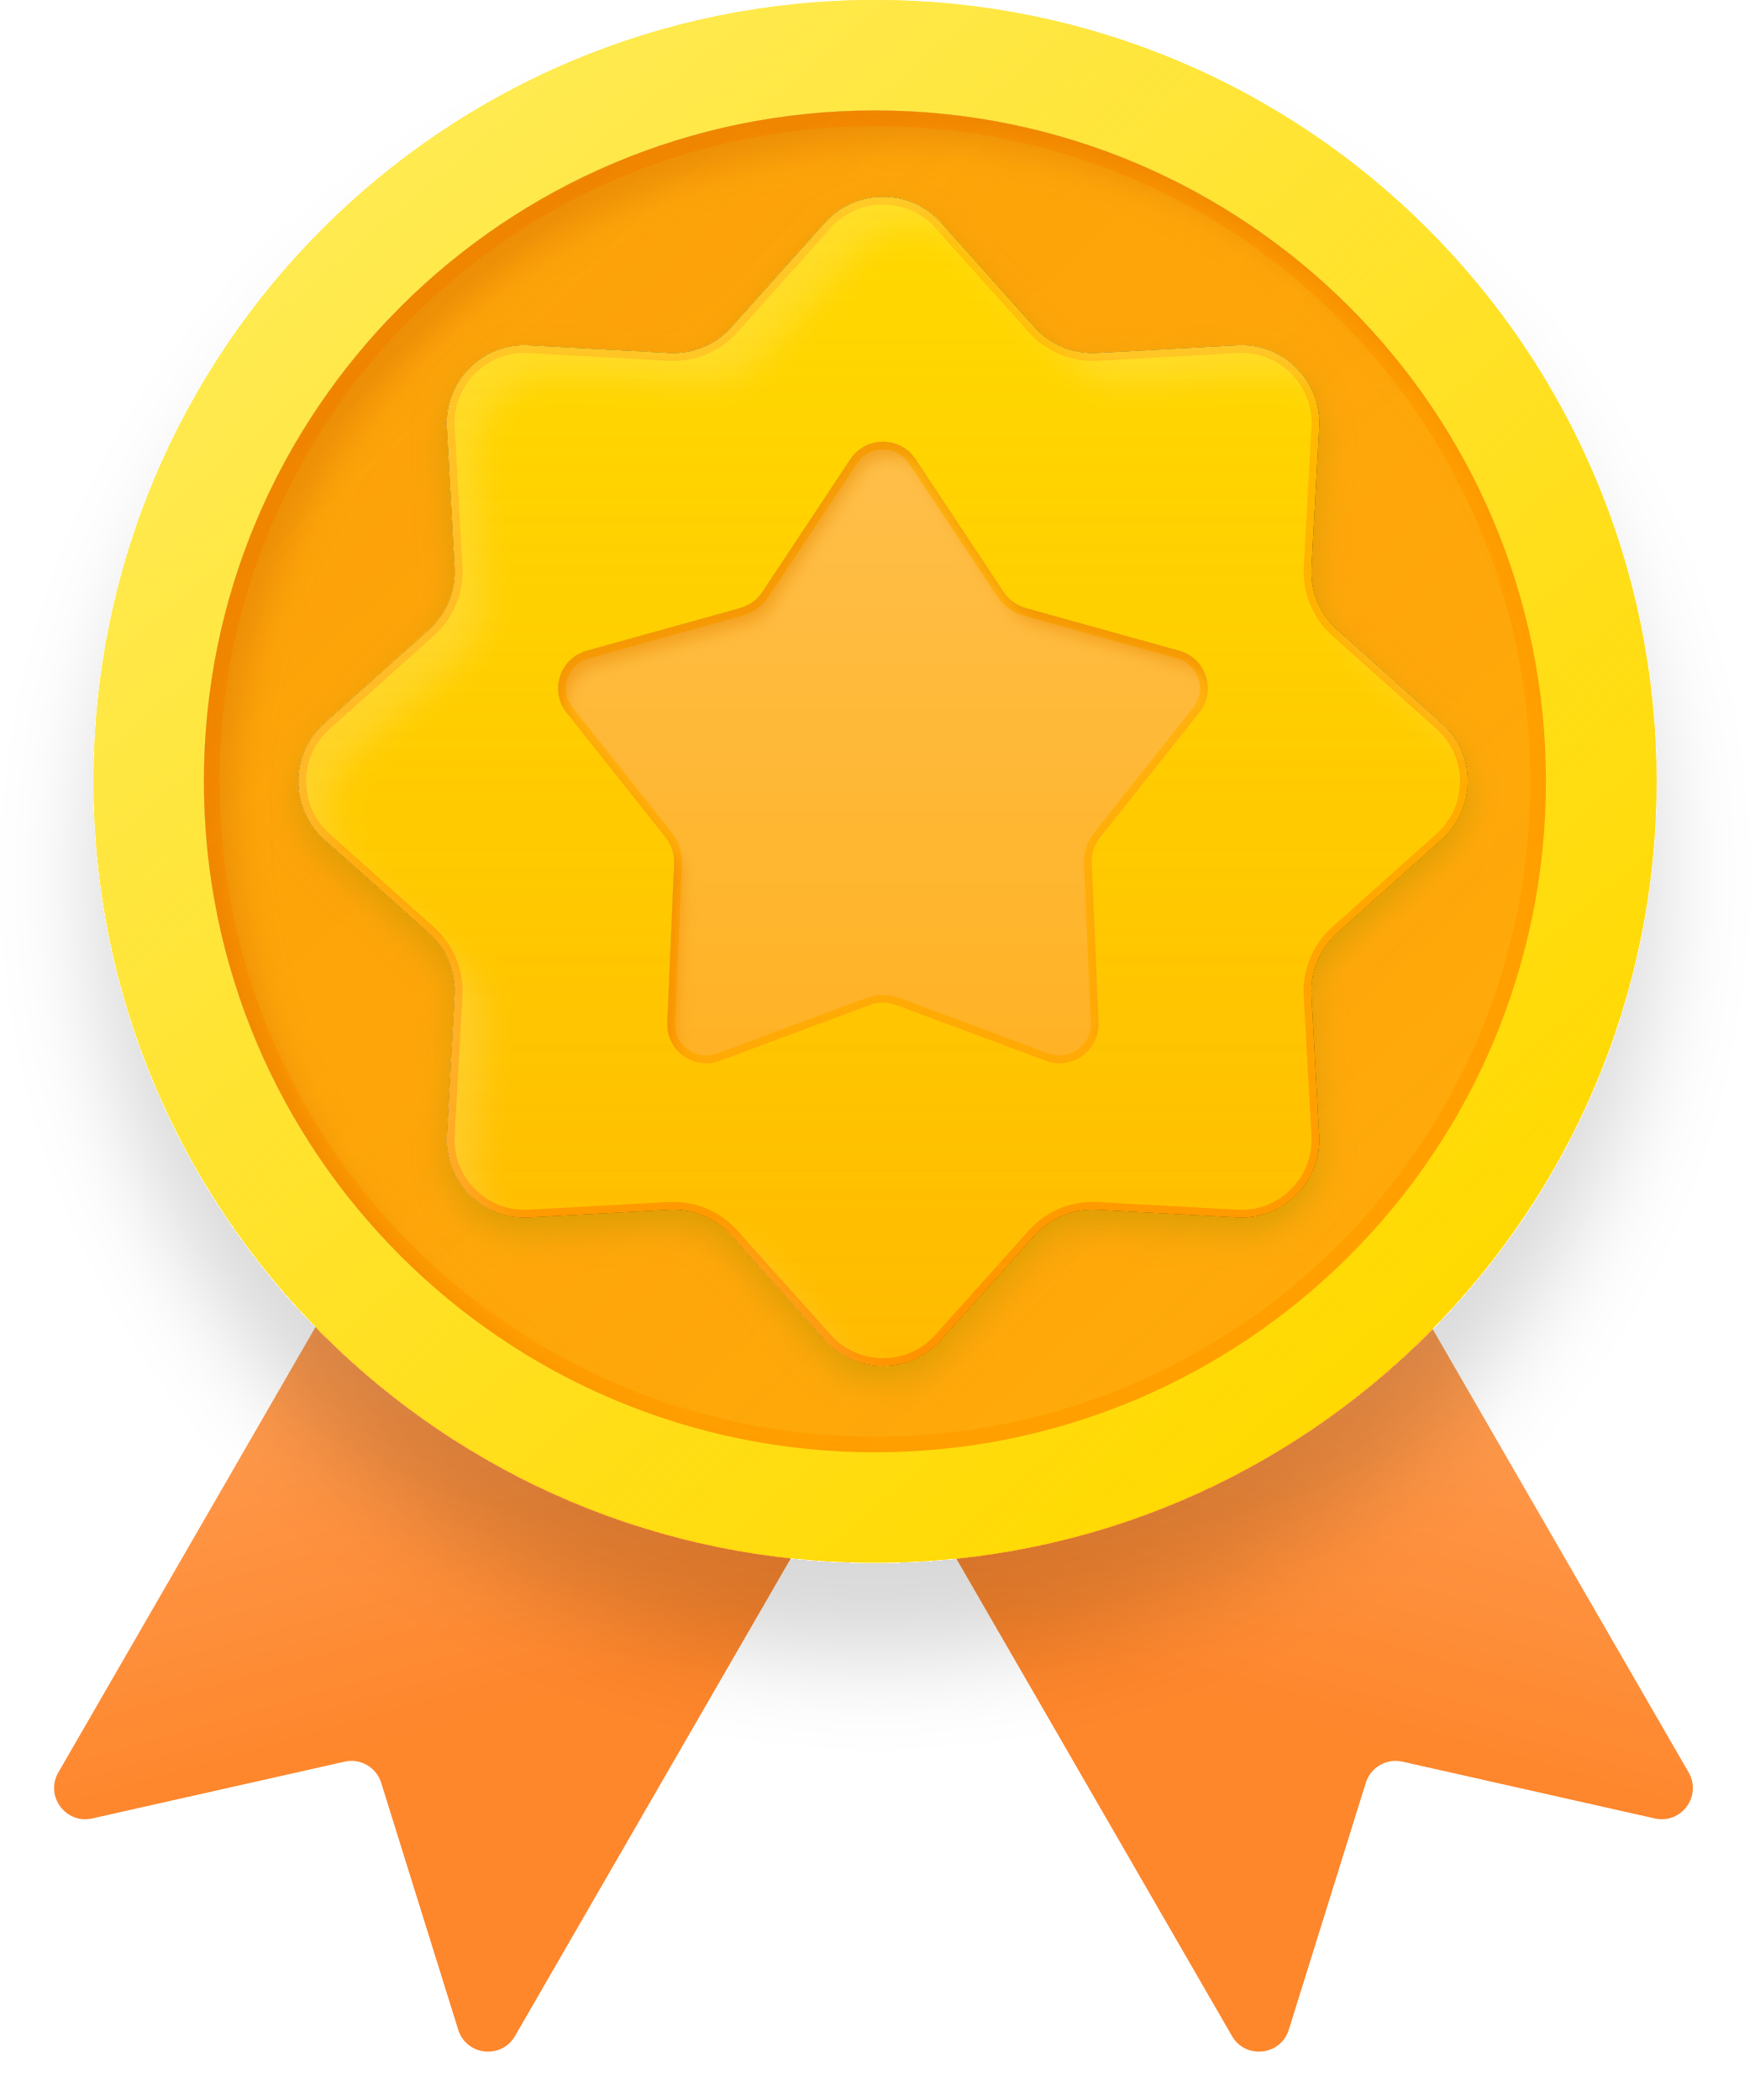
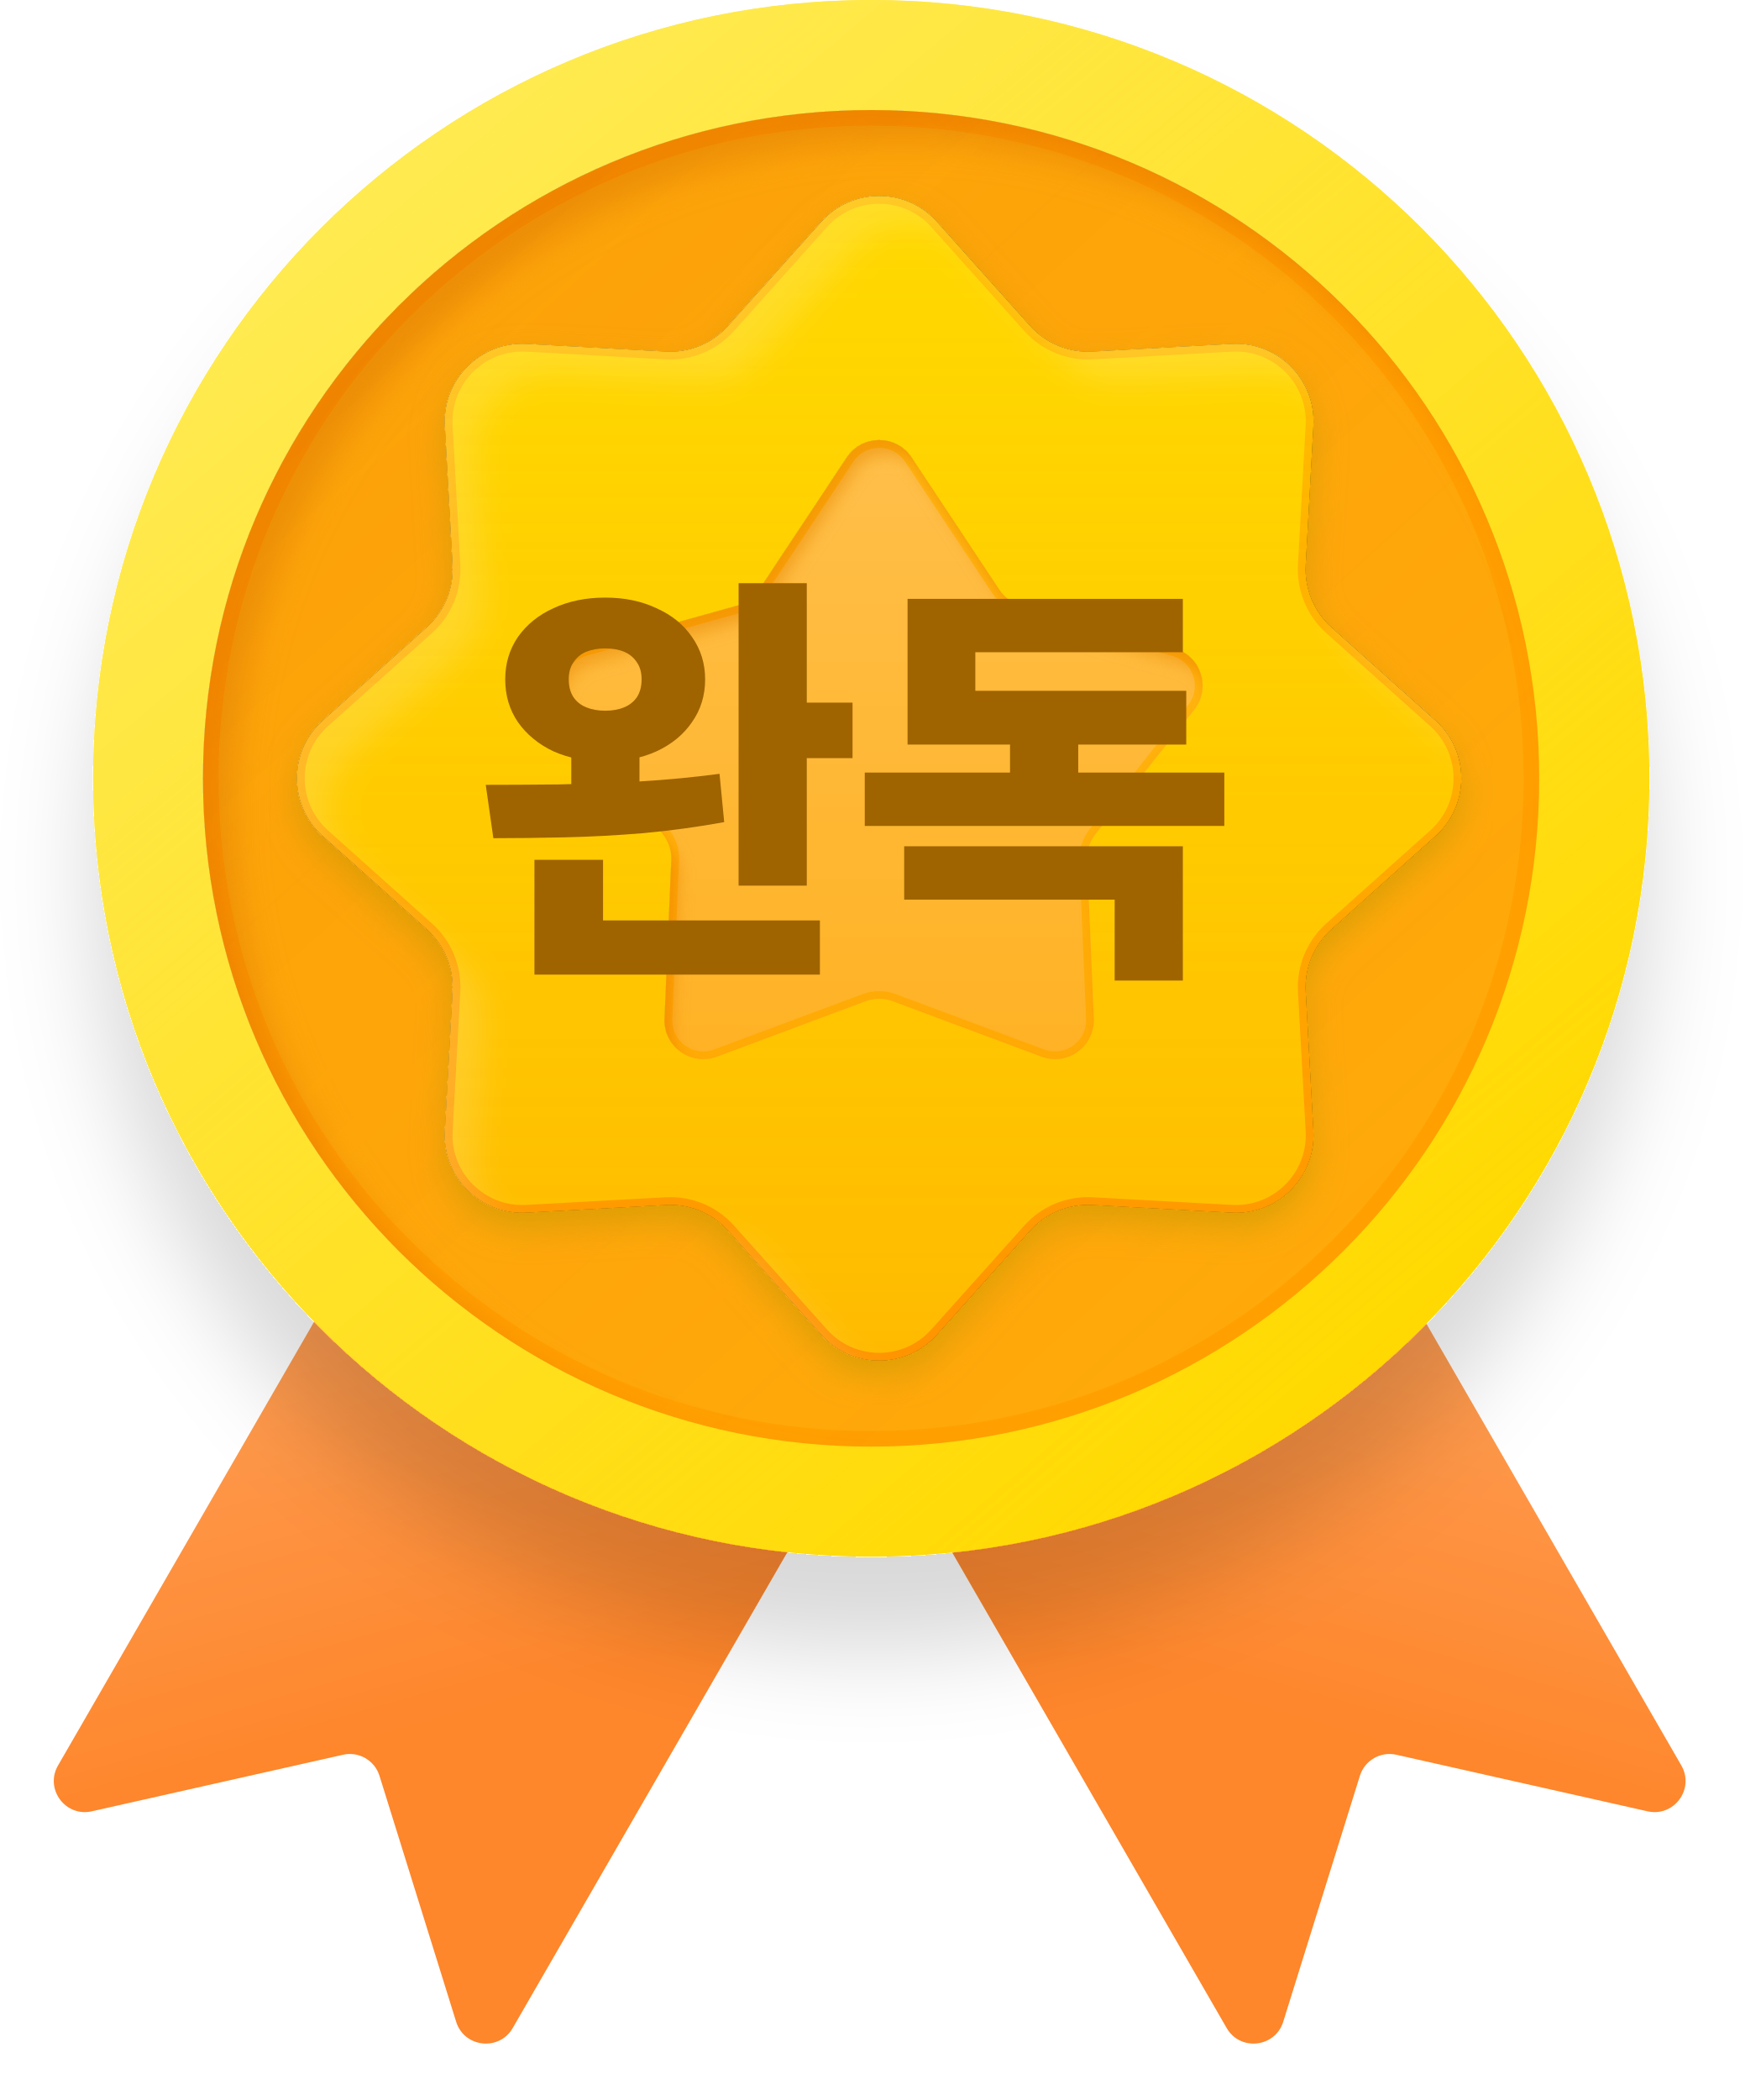
- <svg xmlns="http://www.w3.org/2000/svg" width="66" height="79" viewBox="0 0 66 79" fill="none">
-   <path d="M33.214 12.95C33.538 12.389 34.256 12.196 34.817 12.52L49.961 21.264C50.522 21.587 50.714 22.305 50.39 22.866L19.371 76.594C18.86 77.479 17.539 77.332 17.235 76.356L14.338 67.068C14.156 66.484 13.557 66.138 12.961 66.272L3.469 68.408C2.471 68.633 1.683 67.562 2.195 66.677L33.214 12.95Z" fill="#FE862B" />
-   <path d="M33.214 12.95C33.538 12.389 34.256 12.196 34.817 12.52L49.961 21.264C50.522 21.587 50.714 22.305 50.39 22.866L19.371 76.594C18.86 77.479 17.539 77.332 17.235 76.356L14.338 67.068C14.156 66.484 13.557 66.138 12.961 66.272L3.469 68.408C2.471 68.633 1.683 67.562 2.195 66.677L33.214 12.95Z" fill="url(#paint0_linear_2467_38220)" fill-opacity="0.2" />
-   <path d="M32.497 12.95C32.173 12.389 31.455 12.196 30.894 12.52L15.75 21.264C15.189 21.587 14.997 22.305 15.321 22.866L46.34 76.594C46.852 77.479 48.172 77.332 48.477 76.356L51.373 67.068C51.554 66.484 52.154 66.138 52.75 66.272L62.242 68.408C63.24 68.633 64.028 67.562 63.516 66.677L32.497 12.95Z" fill="#FE862B" />
-   <path d="M32.497 12.95C32.173 12.389 31.455 12.196 30.894 12.52L15.75 21.264C15.189 21.587 14.997 22.305 15.321 22.866L46.34 76.594C46.852 77.479 48.172 77.332 48.477 76.356L51.373 67.068C51.554 66.484 52.154 66.138 52.75 66.272L62.242 68.408C63.24 68.633 64.028 67.562 63.516 66.677L32.497 12.95Z" fill="url(#paint1_linear_2467_38220)" fill-opacity="0.2" />
-   <g filter="url(#filter0_d_2467_38220)">
-     <circle cx="32.915" cy="29.396" r="29.396" fill="#FFD900" />
-     <circle cx="32.915" cy="29.396" r="29.396" fill="url(#paint2_linear_2467_38220)" fill-opacity="0.6" />
+ <svg xmlns="http://www.w3.org/2000/svg" width="52" height="62" viewBox="0 0 52 62" fill="none">
+   <path d="M25.963 10.123C26.216 9.684 26.777 9.533 27.216 9.787L39.055 16.622C39.493 16.875 39.644 17.436 39.391 17.875L15.141 59.876C14.742 60.568 13.709 60.453 13.471 59.69L11.207 52.429C11.065 51.972 10.596 51.702 10.13 51.807L2.71 53.477C1.93 53.652 1.314 52.816 1.714 52.123L25.963 10.123Z" fill="#FE862B" />
+   <path d="M25.963 10.123C26.216 9.684 26.777 9.533 27.216 9.787L39.055 16.622C39.493 16.875 39.644 17.436 39.391 17.875L15.141 59.876C14.742 60.568 13.709 60.453 13.471 59.69L11.207 52.429C11.065 51.972 10.596 51.702 10.13 51.807L2.71 53.477C1.93 53.652 1.314 52.816 1.714 52.123L25.963 10.123Z" fill="url(#paint0_linear_3959_62091)" fill-opacity="0.2" />
+   <path d="M25.404 10.123C25.151 9.684 24.59 9.533 24.151 9.787L12.312 16.622C11.874 16.875 11.723 17.436 11.977 17.875L36.226 59.876C36.626 60.568 37.658 60.453 37.896 59.69L40.16 52.429C40.302 51.972 40.771 51.702 41.237 51.807L48.657 53.477C49.437 53.652 50.053 52.816 49.653 52.123L25.404 10.123Z" fill="#FE862B" />
+   <path d="M25.404 10.123C25.151 9.684 24.59 9.533 24.151 9.787L12.312 16.622C11.874 16.875 11.723 17.436 11.977 17.875L36.226 59.876C36.626 60.568 37.658 60.453 37.896 59.69L40.16 52.429C40.302 51.972 40.771 51.702 41.237 51.807L48.657 53.477C49.437 53.652 50.053 52.816 49.653 52.123L25.404 10.123Z" fill="url(#paint1_linear_3959_62091)" fill-opacity="0.2" />
+   <g filter="url(#filter0_d_3959_62091)">
+     <circle cx="25.73" cy="22.98" r="22.98" fill="#FFD900" />
+     <circle cx="25.73" cy="22.98" r="22.98" fill="url(#paint2_linear_3959_62091)" fill-opacity="0.6" />
  </g>
-   <g filter="url(#filter1_i_2467_38220)">
-     <circle cx="32.91" cy="29.395" r="25.239" fill="#FFA90A" />
-     <circle cx="32.91" cy="29.395" r="25.239" fill="url(#paint3_linear_2467_38220)" fill-opacity="0.1" style="mix-blend-mode:multiply" />
+   <g filter="url(#filter1_i_3959_62091)">
+     <circle cx="25.726" cy="22.98" r="19.73" fill="#FFA90A" />
+     <circle cx="25.726" cy="22.98" r="19.73" fill="url(#paint3_linear_3959_62091)" fill-opacity="0.1" style="mix-blend-mode:multiply" />
  </g>
-   <circle cx="32.91" cy="29.395" r="24.945" stroke="#A66C00" style="mix-blend-mode:soft-light" stroke-width="0.587" />
-   <g filter="url(#filter2_di_2467_38220)">
-     <path d="M31.029 8.379C32.195 7.076 34.234 7.076 35.401 8.379L38.917 12.307C39.512 12.971 40.375 13.329 41.265 13.28L46.53 12.989C48.275 12.892 49.717 14.334 49.621 16.08L49.33 21.345C49.281 22.234 49.638 23.098 50.302 23.692L54.231 27.209C55.533 28.375 55.533 30.414 54.231 31.58L50.302 35.097C49.638 35.691 49.281 36.555 49.33 37.445L49.621 42.71C49.717 44.455 48.275 45.897 46.53 45.8L41.265 45.509C40.375 45.46 39.512 45.818 38.917 46.482L35.401 50.41C34.234 51.713 32.195 51.713 31.029 50.41L27.512 46.482C26.918 45.818 26.054 45.46 25.165 45.509L19.9 45.8C18.154 45.897 16.713 44.455 16.809 42.71L17.1 37.445C17.149 36.555 16.792 35.691 16.128 35.097L12.199 31.58C10.897 30.414 10.897 28.375 12.199 27.209L16.128 23.692C16.792 23.098 17.149 22.234 17.1 21.345L16.809 16.08C16.713 14.334 18.154 12.892 19.9 12.989L25.165 13.28C26.054 13.329 26.918 12.971 27.512 12.307L31.029 8.379Z" fill="#FFD900" />
-     <path d="M31.029 8.379C32.195 7.076 34.234 7.076 35.401 8.379L38.917 12.307C39.512 12.971 40.375 13.329 41.265 13.28L46.53 12.989C48.275 12.892 49.717 14.334 49.621 16.08L49.33 21.345C49.281 22.234 49.638 23.098 50.302 23.692L54.231 27.209C55.533 28.375 55.533 30.414 54.231 31.58L50.302 35.097C49.638 35.691 49.281 36.555 49.33 37.445L49.621 42.71C49.717 44.455 48.275 45.897 46.53 45.8L41.265 45.509C40.375 45.46 39.512 45.818 38.917 46.482L35.401 50.41C34.234 51.713 32.195 51.713 31.029 50.41L27.512 46.482C26.918 45.818 26.054 45.46 25.165 45.509L19.9 45.8C18.154 45.897 16.713 44.455 16.809 42.71L17.1 37.445C17.149 36.555 16.792 35.691 16.128 35.097L12.199 31.58C10.897 30.414 10.897 28.375 12.199 27.209L16.128 23.692C16.792 23.098 17.149 22.234 17.1 21.345L16.809 16.08C16.713 14.334 18.154 12.892 19.9 12.989L25.165 13.28C26.054 13.329 26.918 12.971 27.512 12.307L31.029 8.379Z" fill="url(#paint4_linear_2467_38220)" fill-opacity="0.5" style="mix-blend-mode:hard-light" />
-     <path d="M31.139 8.477C32.246 7.239 34.183 7.239 35.291 8.477L38.809 12.405C39.432 13.102 40.34 13.478 41.273 13.427L46.538 13.135C48.196 13.043 49.566 14.413 49.475 16.071L49.184 21.337C49.132 22.271 49.507 23.178 50.204 23.802L54.133 27.318C55.37 28.426 55.37 30.363 54.133 31.471L50.204 34.988C49.507 35.612 49.132 36.519 49.184 37.453L49.475 42.718C49.566 44.376 48.196 45.746 46.538 45.654L41.273 45.363C40.34 45.312 39.432 45.687 38.809 46.384L35.291 50.312C34.183 51.55 32.246 51.55 31.139 50.312L27.622 46.384C26.998 45.687 26.091 45.312 25.157 45.363L19.892 45.654C18.234 45.746 16.863 44.376 16.955 42.718L17.247 37.453C17.299 36.519 16.922 35.612 16.226 34.988L12.297 31.471C11.06 30.363 11.06 28.426 12.297 27.318L16.226 23.802C16.922 23.178 17.299 22.271 17.247 21.337L16.955 16.071C16.864 14.413 18.234 13.043 19.892 13.135L25.157 13.427C26.091 13.478 26.998 13.102 27.622 12.405L31.139 8.477Z" stroke="#2C1D00" style="mix-blend-mode:soft-light" stroke-width="0.293" />
+   <circle cx="25.726" cy="22.98" r="19.501" stroke="#A66C00" style="mix-blend-mode:soft-light" stroke-width="0.459" />
+   <g filter="url(#filter2_di_3959_62091)">
+     <path d="M24.254 6.549C25.165 5.531 26.759 5.531 27.671 6.549L30.42 9.62C30.885 10.139 31.56 10.419 32.255 10.38L36.371 10.153C37.736 10.078 38.863 11.205 38.788 12.569L38.56 16.685C38.522 17.38 38.801 18.055 39.32 18.52L42.391 21.27C43.41 22.181 43.41 23.775 42.391 24.687L39.32 27.436C38.801 27.901 38.522 28.576 38.56 29.271L38.788 33.387C38.863 34.751 37.736 35.879 36.371 35.803L32.255 35.576C31.56 35.537 30.885 35.817 30.42 36.336L27.671 39.407C26.759 40.425 25.165 40.425 24.254 39.407L21.504 36.336C21.04 35.817 20.365 35.537 19.669 35.576L15.553 35.803C14.189 35.879 13.062 34.751 13.137 33.387L13.365 29.271C13.403 28.576 13.124 27.901 12.605 27.436L9.534 24.687C8.515 23.775 8.515 22.181 9.534 21.27L12.605 18.52C13.124 18.055 13.403 17.38 13.365 16.685L13.137 12.569C13.062 11.205 14.189 10.078 15.553 10.153L19.669 10.38C20.365 10.419 21.04 10.139 21.504 9.62L24.254 6.549Z" fill="#FFD900" />
+     <path d="M24.254 6.549C25.165 5.531 26.759 5.531 27.671 6.549L30.42 9.62C30.885 10.139 31.56 10.419 32.255 10.38L36.371 10.153C37.736 10.078 38.863 11.205 38.788 12.569L38.56 16.685C38.522 17.38 38.801 18.055 39.32 18.52L42.391 21.27C43.41 22.181 43.41 23.775 42.391 24.687L39.32 27.436C38.801 27.901 38.522 28.576 38.56 29.271L38.788 33.387C38.863 34.751 37.736 35.879 36.371 35.803L32.255 35.576C31.56 35.537 30.885 35.817 30.42 36.336L27.671 39.407C26.759 40.425 25.165 40.425 24.254 39.407L21.504 36.336C21.04 35.817 20.365 35.537 19.669 35.576L15.553 35.803C14.189 35.879 13.062 34.751 13.137 33.387L13.365 29.271C13.403 28.576 13.124 27.901 12.605 27.436L9.534 24.687C8.515 23.775 8.515 22.181 9.534 21.27L12.605 18.52C13.124 18.055 13.403 17.38 13.365 16.685L13.137 12.569C13.062 11.205 14.189 10.078 15.553 10.153L19.669 10.38C20.365 10.419 21.04 10.139 21.504 9.62L24.254 6.549Z" fill="url(#paint4_linear_3959_62091)" fill-opacity="0.5" style="mix-blend-mode:hard-light" />
+     <path d="M24.339 6.626C25.205 5.659 26.72 5.659 27.586 6.626L30.335 9.697C30.823 10.242 31.532 10.536 32.262 10.495L36.378 10.268C37.674 10.196 38.744 11.267 38.673 12.562L38.445 16.679C38.405 17.409 38.699 18.118 39.243 18.605L42.315 21.355C43.282 22.22 43.282 23.736 42.315 24.602L39.243 27.351C38.699 27.838 38.405 28.547 38.445 29.277L38.673 33.394C38.744 34.69 37.674 35.76 36.378 35.688L32.262 35.461C31.532 35.421 30.823 35.714 30.335 36.259L27.586 39.33C26.72 40.297 25.205 40.297 24.339 39.33L21.59 36.259C21.102 35.714 20.393 35.421 19.663 35.461L15.547 35.688C14.251 35.76 13.181 34.69 13.252 33.394L13.479 29.277C13.52 28.547 13.226 27.838 12.682 27.351L9.61 24.602C8.643 23.736 8.643 22.22 9.61 21.355L12.682 18.605C13.226 18.118 13.52 17.409 13.479 16.679L13.252 12.562C13.181 11.267 14.251 10.196 15.547 10.268L19.663 10.495C20.393 10.535 21.102 10.242 21.59 9.697L24.339 6.626Z" stroke="#2C1D00" style="mix-blend-mode:soft-light" stroke-width="0.229" />
  </g>
-   <g filter="url(#filter3_i_2467_38220)">
-     <path d="M31.989 17.276C32.569 16.401 33.853 16.401 34.434 17.276L37.749 22.273C37.944 22.566 38.238 22.78 38.578 22.875L44.354 24.483C45.365 24.765 45.762 25.986 45.11 26.808L41.382 31.505C41.163 31.782 41.05 32.127 41.065 32.48L41.32 38.471C41.365 39.519 40.326 40.274 39.343 39.907L33.724 37.814C33.393 37.691 33.03 37.691 32.699 37.814L27.08 39.907C26.097 40.274 25.058 39.519 25.102 38.471L25.357 32.48C25.372 32.127 25.26 31.782 25.041 31.505L21.313 26.808C20.661 25.986 21.058 24.765 22.068 24.483L27.845 22.875C28.185 22.78 28.479 22.566 28.674 22.273L31.989 17.276Z" fill="#FFB01F" />
-     <path d="M31.989 17.276C32.569 16.401 33.853 16.401 34.434 17.276L37.749 22.273C37.944 22.566 38.238 22.78 38.578 22.875L44.354 24.483C45.365 24.765 45.762 25.986 45.11 26.808L41.382 31.505C41.163 31.782 41.05 32.127 41.065 32.48L41.32 38.471C41.365 39.519 40.326 40.274 39.343 39.907L33.724 37.814C33.393 37.691 33.03 37.691 32.699 37.814L27.08 39.907C26.097 40.274 25.058 39.519 25.102 38.471L25.357 32.48C25.372 32.127 25.26 31.782 25.041 31.505L21.313 26.808C20.661 25.986 21.058 24.765 22.068 24.483L27.845 22.875C28.185 22.78 28.479 22.566 28.674 22.273L31.989 17.276Z" fill="url(#paint5_linear_2467_38220)" fill-opacity="0.2" style="mix-blend-mode:plus-lighter" />
+   <g filter="url(#filter3_i_3959_62091)">
+     <path d="M25.009 13.506C25.462 12.823 26.466 12.823 26.92 13.506L29.511 17.413C29.664 17.642 29.894 17.809 30.159 17.883L34.675 19.141C35.465 19.361 35.776 20.316 35.266 20.958L32.352 24.63C32.18 24.846 32.092 25.117 32.104 25.392L32.303 30.076C32.338 30.895 31.526 31.485 30.757 31.199L26.365 29.562C26.106 29.466 25.822 29.466 25.564 29.562L21.171 31.199C20.402 31.485 19.59 30.895 19.625 30.076L19.825 25.392C19.836 25.117 19.748 24.846 19.577 24.63L16.663 20.958C16.153 20.316 16.463 19.361 17.253 19.141L21.769 17.883C22.035 17.809 22.265 17.642 22.417 17.413L25.009 13.506Z" fill="#FFB01F" />
+     <path d="M25.009 13.506C25.462 12.823 26.466 12.823 26.92 13.506L29.511 17.413C29.664 17.642 29.894 17.809 30.159 17.883L34.675 19.141C35.465 19.361 35.776 20.316 35.266 20.958L32.352 24.63C32.18 24.846 32.092 25.117 32.104 25.392L32.303 30.076C32.338 30.895 31.526 31.485 30.757 31.199L26.365 29.562C26.106 29.466 25.822 29.466 25.564 29.562L21.171 31.199C20.402 31.485 19.59 30.895 19.625 30.076L19.825 25.392C19.836 25.117 19.748 24.846 19.577 24.63L16.663 20.958C16.153 20.316 16.463 19.361 17.253 19.141L21.769 17.883C22.035 17.809 22.265 17.642 22.417 17.413L25.009 13.506Z" fill="url(#paint5_linear_3959_62091)" fill-opacity="0.2" style="mix-blend-mode:plus-lighter" />
  </g>
-   <path d="M32.111 17.356C32.633 16.57 33.789 16.57 34.312 17.356L37.627 22.354C37.841 22.677 38.165 22.912 38.538 23.016L44.315 24.625C45.224 24.878 45.582 25.977 44.995 26.717L41.267 31.414C41.026 31.718 40.903 32.098 40.919 32.485L41.174 38.477C41.214 39.42 40.279 40.1 39.394 39.77L33.774 37.676C33.411 37.541 33.011 37.541 32.648 37.676L27.028 39.77C26.143 40.1 25.209 39.42 25.249 38.477L25.504 32.485C25.52 32.098 25.396 31.718 25.155 31.414L21.428 26.717C20.841 25.977 21.198 24.879 22.107 24.625L27.885 23.016C28.258 22.912 28.582 22.677 28.796 22.354L32.111 17.356Z" stroke="#A66C00" style="mix-blend-mode:soft-light" stroke-width="0.293" />
+   <path d="M25.105 13.569C25.513 12.955 26.416 12.954 26.824 13.569L29.416 17.476C29.584 17.728 29.837 17.913 30.129 17.994L34.645 19.252C35.355 19.45 35.635 20.308 35.176 20.887L32.262 24.56C32.074 24.797 31.976 25.094 31.989 25.396L32.188 30.08C32.22 30.818 31.49 31.348 30.798 31.091L26.404 29.454C26.12 29.348 25.807 29.348 25.523 29.454L21.131 31.091C20.439 31.349 19.709 30.818 19.74 30.08L19.939 25.396C19.952 25.094 19.855 24.797 19.667 24.56L16.753 20.887C16.294 20.308 16.573 19.45 17.284 19.252L21.8 17.994C22.092 17.913 22.345 17.728 22.513 17.476L25.105 13.569Z" stroke="#A66C00" style="mix-blend-mode:soft-light" stroke-width="0.229" />
+   <path d="M16.871 21.895H18.885V23.672H16.871V21.895ZM17.872 17.643C18.439 17.643 18.944 17.747 19.385 17.956C19.836 18.156 20.186 18.439 20.436 18.806C20.695 19.173 20.824 19.59 20.824 20.057C20.824 20.532 20.695 20.953 20.436 21.32C20.186 21.687 19.836 21.975 19.385 22.183C18.944 22.383 18.439 22.483 17.872 22.483C17.305 22.483 16.796 22.383 16.346 22.183C15.904 21.975 15.554 21.687 15.295 21.32C15.045 20.953 14.92 20.532 14.92 20.057C14.92 19.59 15.045 19.173 15.295 18.806C15.554 18.439 15.904 18.156 16.346 17.956C16.796 17.747 17.305 17.643 17.872 17.643ZM17.872 19.144C17.663 19.144 17.476 19.177 17.309 19.244C17.151 19.311 17.026 19.415 16.934 19.557C16.842 19.69 16.796 19.857 16.796 20.057C16.796 20.265 16.842 20.44 16.934 20.582C17.026 20.716 17.151 20.816 17.309 20.882C17.476 20.949 17.663 20.983 17.872 20.983C18.089 20.983 18.276 20.949 18.435 20.882C18.593 20.816 18.718 20.716 18.81 20.582C18.902 20.44 18.948 20.265 18.948 20.057C18.948 19.857 18.902 19.69 18.81 19.557C18.718 19.415 18.593 19.311 18.435 19.244C18.276 19.177 18.089 19.144 17.872 19.144ZM21.812 17.218H23.826V26.148H21.812V17.218ZM23.163 20.745H25.177V22.383H23.163V20.745ZM15.783 27.174H24.213V28.775H15.783V27.174ZM15.783 25.385H17.809V27.862H15.783V25.385ZM14.57 24.747L14.345 23.171C14.995 23.171 15.712 23.167 16.496 23.159C17.28 23.142 18.081 23.113 18.898 23.071C19.715 23.021 20.499 22.946 21.249 22.846L21.387 24.272C20.611 24.414 19.819 24.522 19.01 24.597C18.201 24.664 17.418 24.706 16.659 24.722C15.9 24.739 15.204 24.747 14.57 24.747ZM25.538 22.809H36.157V24.385H25.538V22.809ZM29.828 20.957H31.842V23.259H29.828V20.957ZM26.702 24.985H34.932V28.95H32.918V26.561H26.702V24.985ZM26.802 20.395H35.032V21.983H26.802V20.395ZM26.802 17.68H34.932V19.256H28.803V21.258H26.802V17.68Z" fill="#9F6400" />
  <defs>
-     <filter id="filter0_d_2467_38220" x="-0.001" y="0" width="65.831" height="65.833" filterUnits="userSpaceOnUse" color-interpolation-filters="sRGB">
+     <filter id="filter0_d_3959_62091" x="-0.002" y="0" width="51.465" height="51.465" filterUnits="userSpaceOnUse" color-interpolation-filters="sRGB">
      <feFlood flood-opacity="0" result="BackgroundImageFix" />
      <feColorMatrix in="SourceAlpha" type="matrix" values="0 0 0 0 0 0 0 0 0 0 0 0 0 0 0 0 0 0 127 0" result="hardAlpha" />
-       <feOffset dy="3.52" />
-       <feGaussianBlur stdDeviation="1.76" />
+       <feOffset dy="2.752" />
+       <feGaussianBlur stdDeviation="1.376" />
      <feComposite in2="hardAlpha" operator="out" />
      <feColorMatrix type="matrix" values="0 0 0 0 0 0 0 0 0 0 0 0 0 0 0 0 0 0 0.15 0" />
-       <feBlend mode="multiply" in2="BackgroundImageFix" result="effect1_dropShadow_2467_38220" />
-       <feBlend mode="normal" in="SourceGraphic" in2="effect1_dropShadow_2467_38220" result="shape" />
+       <feBlend mode="multiply" in2="BackgroundImageFix" result="effect1_dropShadow_3959_62091" />
+       <feBlend mode="normal" in="SourceGraphic" in2="effect1_dropShadow_3959_62091" result="shape" />
    </filter>
-     <filter id="filter1_i_2467_38220" x="7.672" y="4.156" width="51.65" height="51.65" filterUnits="userSpaceOnUse" color-interpolation-filters="sRGB">
+     <filter id="filter1_i_3959_62091" x="5.996" y="3.25" width="40.378" height="40.378" filterUnits="userSpaceOnUse" color-interpolation-filters="sRGB">
      <feFlood flood-opacity="0" result="BackgroundImageFix" />
      <feBlend mode="normal" in="SourceGraphic" in2="BackgroundImageFix" result="shape" />
      <feColorMatrix in="SourceAlpha" type="matrix" values="0 0 0 0 0 0 0 0 0 0 0 0 0 0 0 0 0 0 127 0" result="hardAlpha" />
-       <feOffset dx="1.173" dy="1.173" />
-       <feGaussianBlur stdDeviation="0.587" />
+       <feOffset dx="0.917" dy="0.917" />
+       <feGaussianBlur stdDeviation="0.459" />
      <feComposite in2="hardAlpha" operator="arithmetic" k2="-1" k3="1" />
      <feColorMatrix type="matrix" values="0 0 0 0 0.88 0 0 0 0 0.757 0 0 0 0 0.51 0 0 0 0.5 0" />
-       <feBlend mode="multiply" in2="shape" result="effect1_innerShadow_2467_38220" />
+       <feBlend mode="multiply" in2="shape" result="effect1_innerShadow_3959_62091" />
    </filter>
-     <filter id="filter2_di_2467_38220" x="10.049" y="6.816" width="46.331" height="46.331" filterUnits="userSpaceOnUse" color-interpolation-filters="sRGB">
+     <filter id="filter2_di_3959_62091" x="7.852" y="5.327" width="36.221" height="36.221" filterUnits="userSpaceOnUse" color-interpolation-filters="sRGB">
      <feFlood flood-opacity="0" result="BackgroundImageFix" />
      <feColorMatrix in="SourceAlpha" type="matrix" values="0 0 0 0 0 0 0 0 0 0 0 0 0 0 0 0 0 0 127 0" result="hardAlpha" />
-       <feOffset dy="0.587" />
-       <feGaussianBlur stdDeviation="0.587" />
+       <feOffset dy="0.459" />
+       <feGaussianBlur stdDeviation="0.459" />
      <feComposite in2="hardAlpha" operator="out" />
      <feColorMatrix type="matrix" values="0 0 0 0 0.748 0 0 0 0 0.593 0 0 0 0 0 0 0 0 0.5 0" />
-       <feBlend mode="multiply" in2="BackgroundImageFix" result="effect1_dropShadow_2467_38220" />
-       <feBlend mode="normal" in="SourceGraphic" in2="effect1_dropShadow_2467_38220" result="shape" />
+       <feBlend mode="multiply" in2="BackgroundImageFix" result="effect1_dropShadow_3959_62091" />
+       <feBlend mode="normal" in="SourceGraphic" in2="effect1_dropShadow_3959_62091" result="shape" />
      <feColorMatrix in="SourceAlpha" type="matrix" values="0 0 0 0 0 0 0 0 0 0 0 0 0 0 0 0 0 0 127 0" result="hardAlpha" />
-       <feOffset dx="1.173" dy="1.173" />
-       <feGaussianBlur stdDeviation="0.587" />
+       <feOffset dx="0.917" dy="0.917" />
+       <feGaussianBlur stdDeviation="0.459" />
      <feComposite in2="hardAlpha" operator="arithmetic" k2="-1" k3="1" />
      <feColorMatrix type="matrix" values="0 0 0 0 1 0 0 0 0 1 0 0 0 0 1 0 0 0 0.15 0" />
-       <feBlend mode="normal" in2="shape" result="effect2_innerShadow_2467_38220" />
+       <feBlend mode="normal" in2="shape" result="effect2_innerShadow_3959_62091" />
    </filter>
-     <filter id="filter3_i_2467_38220" x="20.994" y="16.621" width="24.727" height="23.966" filterUnits="userSpaceOnUse" color-interpolation-filters="sRGB">
+     <filter id="filter3_i_3959_62091" x="16.414" y="12.992" width="19.331" height="18.74" filterUnits="userSpaceOnUse" color-interpolation-filters="sRGB">
      <feFlood flood-opacity="0" result="BackgroundImageFix" />
      <feBlend mode="normal" in="SourceGraphic" in2="BackgroundImageFix" result="shape" />
      <feColorMatrix in="SourceAlpha" type="matrix" values="0 0 0 0 0 0 0 0 0 0 0 0 0 0 0 0 0 0 127 0" result="hardAlpha" />
-       <feOffset dx="0.293" dy="0.587" />
-       <feGaussianBlur stdDeviation="0.293" />
+       <feOffset dx="0.229" dy="0.459" />
+       <feGaussianBlur stdDeviation="0.229" />
      <feComposite in2="hardAlpha" operator="arithmetic" k2="-1" k3="1" />
      <feColorMatrix type="matrix" values="0 0 0 0 0.909 0 0 0 0 0.72 0 0 0 0 0 0 0 0 0.5 0" />
-       <feBlend mode="multiply" in2="shape" result="effect1_innerShadow_2467_38220" />
+       <feBlend mode="multiply" in2="shape" result="effect1_innerShadow_3959_62091" />
    </filter>
-     <linearGradient id="paint0_linear_2467_38220" x1="18.044" y1="64.602" x2="13.306" y2="47.964" gradientUnits="userSpaceOnUse">
+     <linearGradient id="paint0_linear_3959_62091" x1="14.104" y1="50.501" x2="10.401" y2="37.495" gradientUnits="userSpaceOnUse">
      <stop stop-color="white" stop-opacity="0" />
      <stop offset="1" stop-color="white" />
    </linearGradient>
-     <linearGradient id="paint1_linear_2467_38220" x1="47.666" y1="64.602" x2="52.404" y2="47.964" gradientUnits="userSpaceOnUse">
+     <linearGradient id="paint1_linear_3959_62091" x1="37.263" y1="50.501" x2="40.967" y2="37.495" gradientUnits="userSpaceOnUse">
      <stop stop-color="white" stop-opacity="0" />
      <stop offset="1" stop-color="white" />
    </linearGradient>
-     <linearGradient id="paint2_linear_2467_38220" x1="53.465" y1="50.898" x2="16.176" y2="6.805" gradientUnits="userSpaceOnUse">
+     <linearGradient id="paint2_linear_3959_62091" x1="41.794" y1="39.789" x2="12.644" y2="5.319" gradientUnits="userSpaceOnUse">
      <stop stop-color="#FFF583" stop-opacity="0" />
      <stop offset="1" stop-color="#FFF583" />
    </linearGradient>
-     <linearGradient id="paint3_linear_2467_38220" x1="50.607" y1="47.671" x2="16.375" y2="9.813" gradientUnits="userSpaceOnUse">
+     <linearGradient id="paint3_linear_3959_62091" x1="39.56" y1="37.267" x2="12.8" y2="7.672" gradientUnits="userSpaceOnUse">
      <stop stop-color="#E39E20" stop-opacity="0" />
      <stop offset="1" stop-color="#E39E20" />
    </linearGradient>
-     <linearGradient id="paint4_linear_2467_38220" x1="33.215" y1="5.938" x2="33.215" y2="52.852" gradientUnits="userSpaceOnUse">
+     <linearGradient id="paint4_linear_3959_62091" x1="25.962" y1="4.641" x2="25.962" y2="41.315" gradientUnits="userSpaceOnUse">
      <stop stop-color="#FF6600" stop-opacity="0" />
      <stop offset="1" stop-color="#E15A00" />
    </linearGradient>
-     <linearGradient id="paint5_linear_2467_38220" x1="33.211" y1="43.345" x2="33.211" y2="15.434" gradientUnits="userSpaceOnUse">
+     <linearGradient id="paint5_linear_3959_62091" x1="25.964" y1="33.886" x2="25.964" y2="12.066" gradientUnits="userSpaceOnUse">
      <stop stop-color="white" stop-opacity="0" />
      <stop offset="1" stop-color="white" />
    </linearGradient>
  </defs>
</svg>
